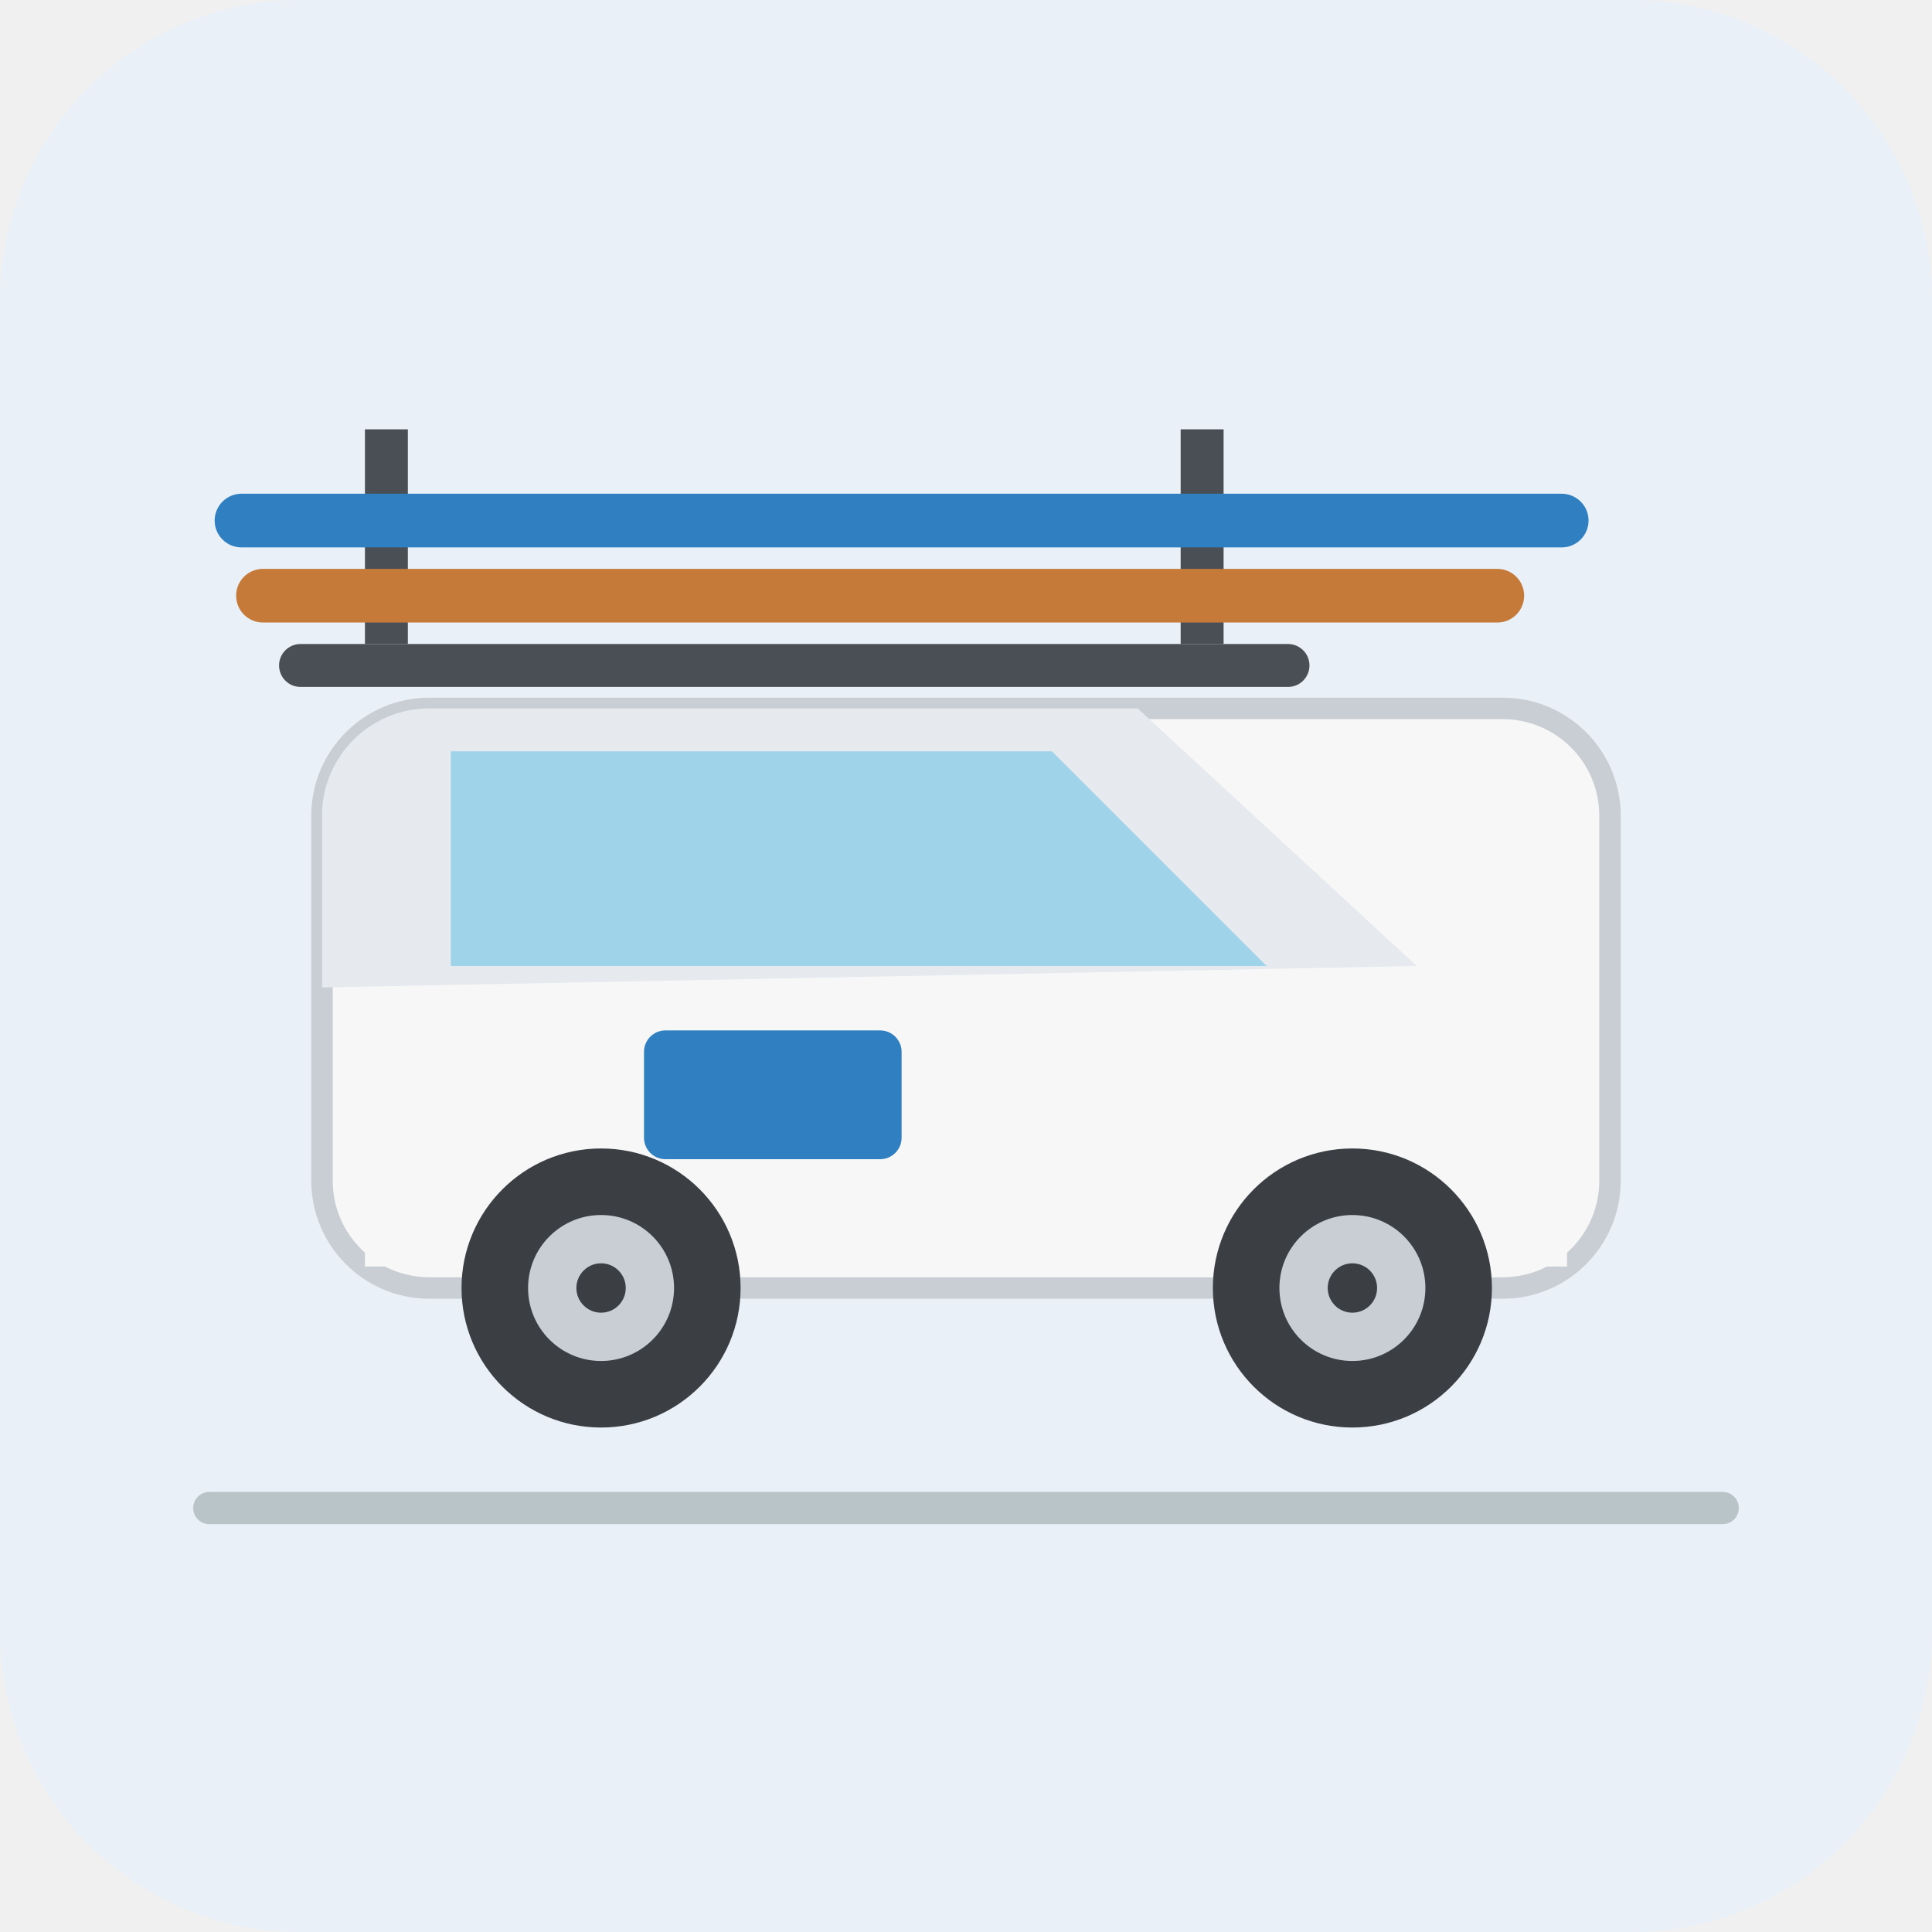
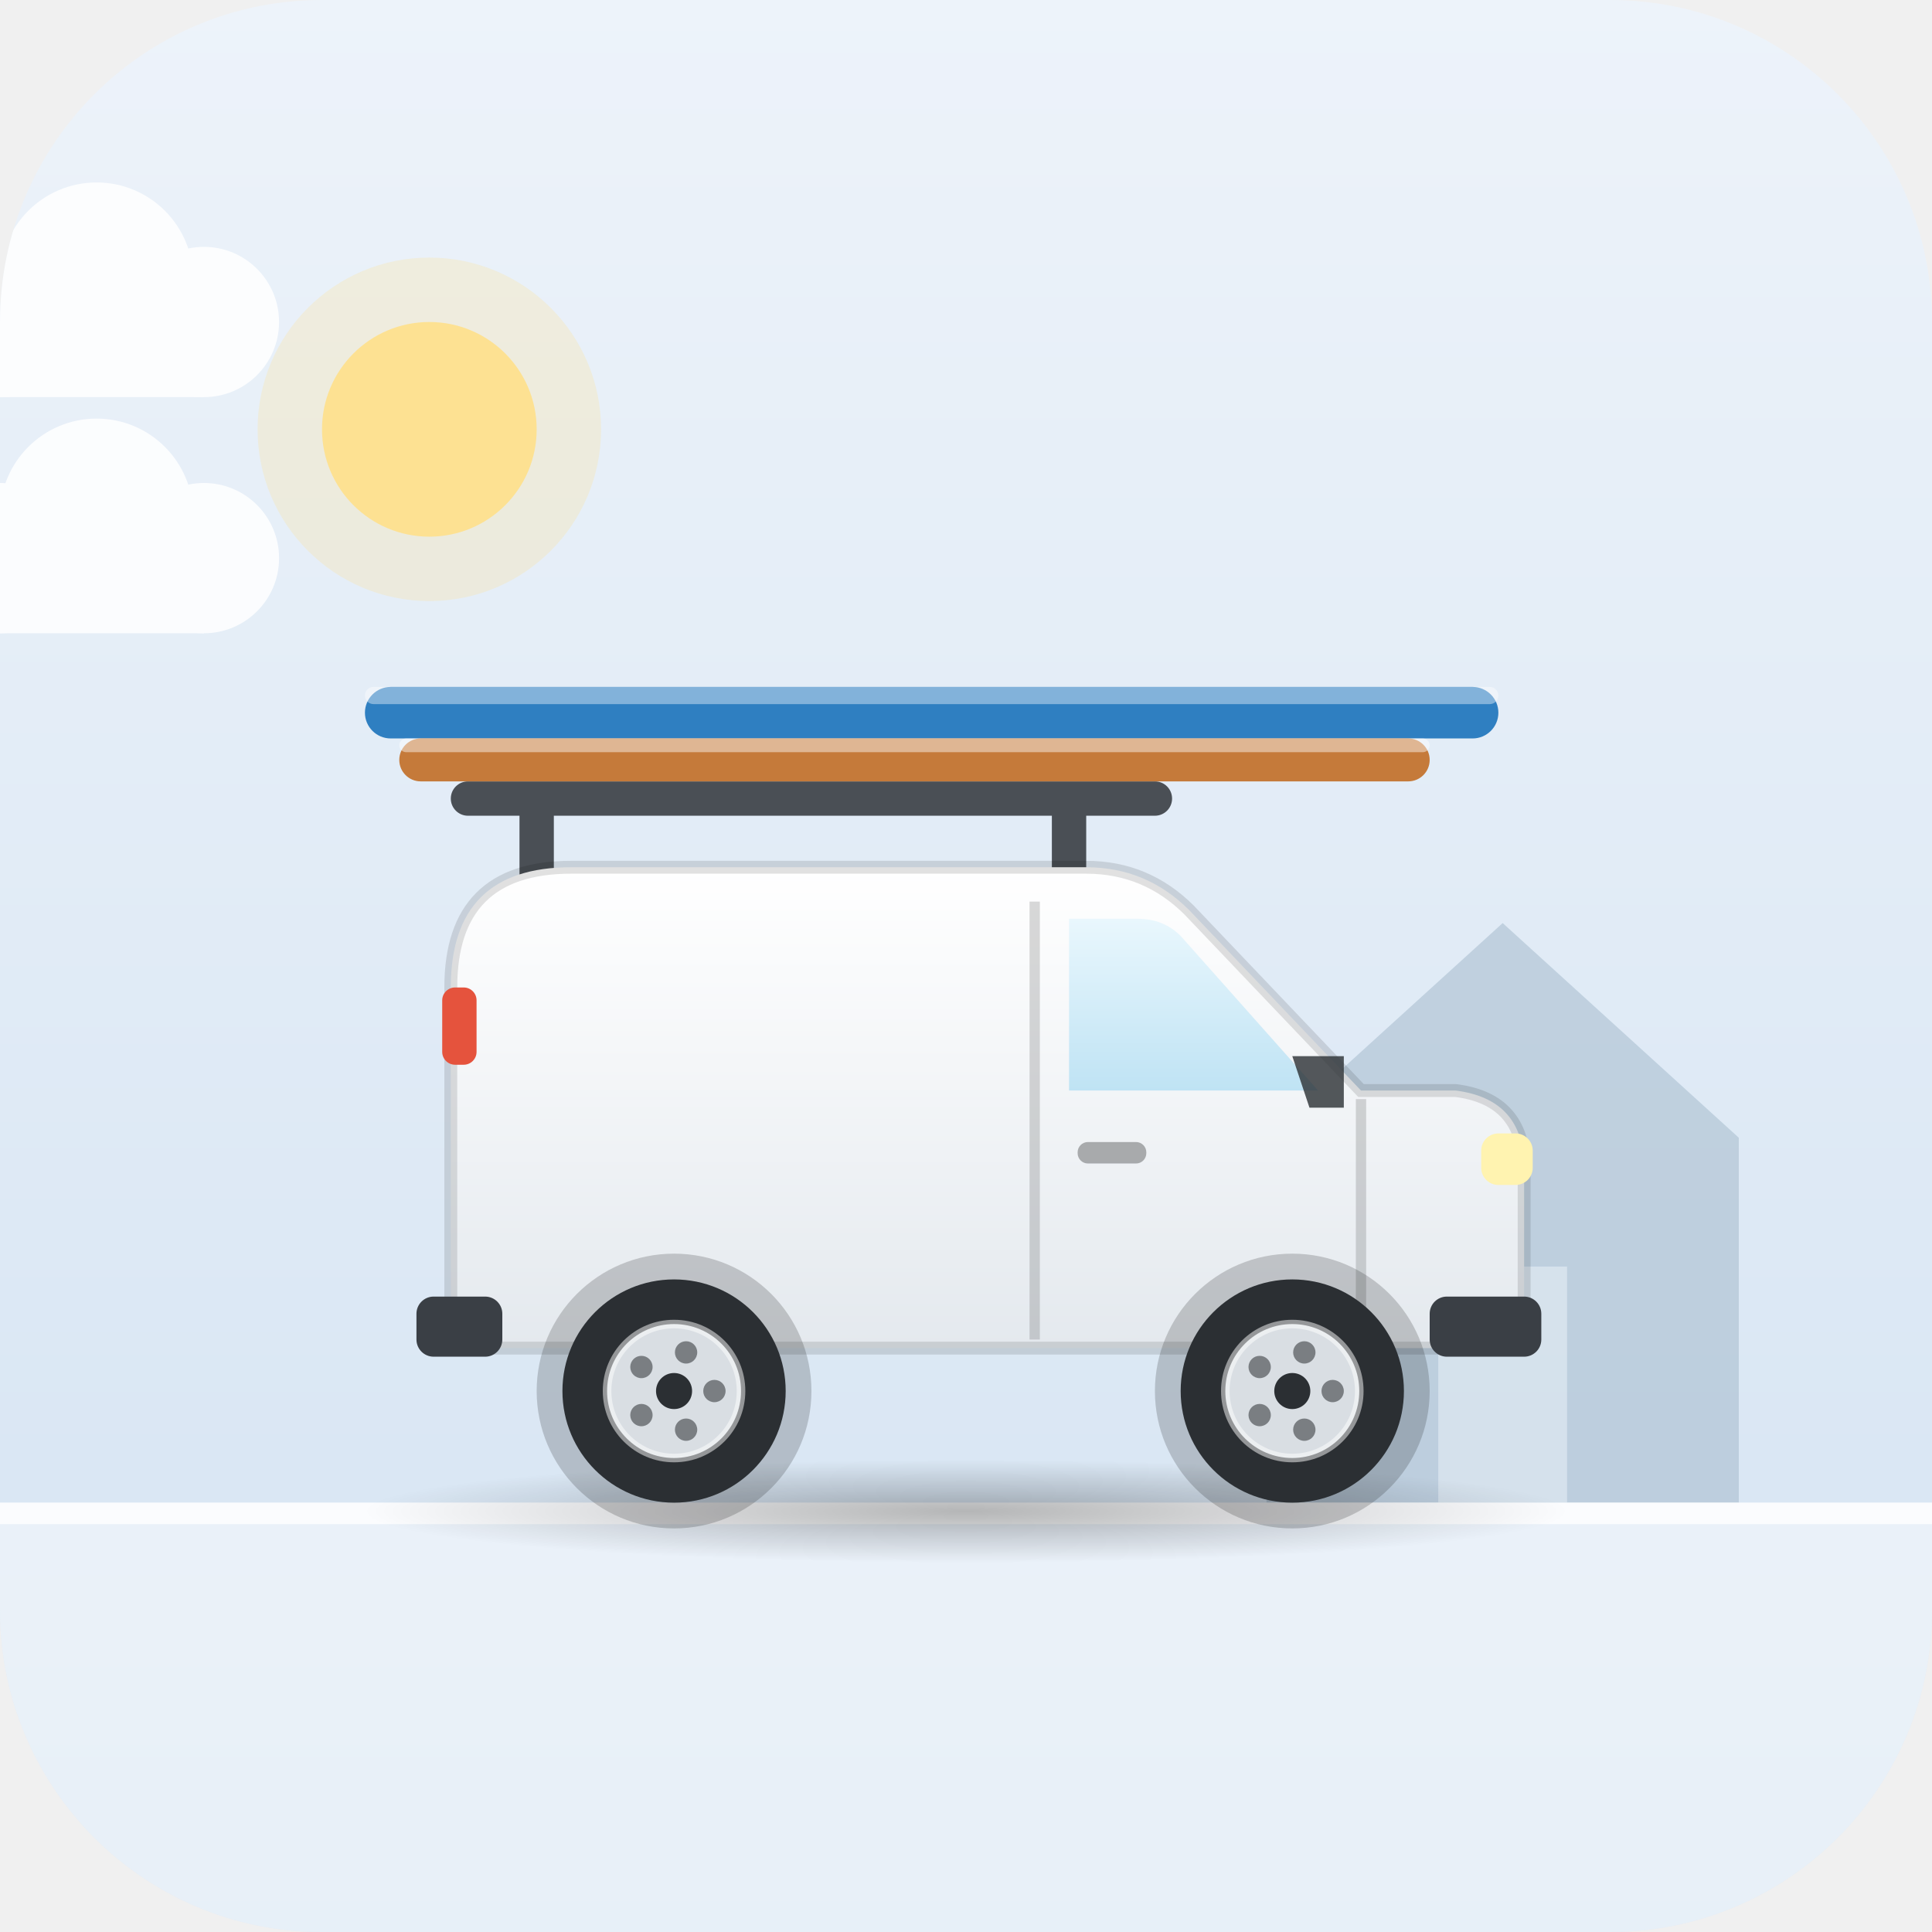
<svg xmlns="http://www.w3.org/2000/svg" viewBox="0 0 180 180" width="180" height="180">
-   <rect width="180" height="180" rx="28" fill="#e9f0f7" />
-   <rect x="30" y="66" width="120" height="54" rx="10" fill="#f7f7f7" stroke="#c9ced4" stroke-width="2" />
-   <path d="M30 92 V76 a10 10 0 0 1 10 -10 h66 l26 24 Z" fill="#e6eaee" />
-   <path d="M42 70 h56 l20 20 H42 Z" fill="#9fd3ea" />
-   <rect x="34" y="96" width="112" height="22" fill="#f7f7f7" />
-   <rect x="26" y="60" width="96" height="4" rx="2" fill="#4a4f55" />
-   <rect x="34" y="40" width="4" height="20" fill="#4a4f55" />
-   <rect x="110" y="40" width="4" height="20" fill="#4a4f55" />
-   <rect x="20" y="46" width="128" height="5" rx="2.5" fill="#2f7fc1" />
-   <rect x="22" y="53" width="120" height="5" rx="2.5" fill="#c57a3a" />
-   <rect x="60" y="96" width="24" height="12" rx="2" fill="#2f7fc1" />
-   <circle cx="56" cy="120" r="13" fill="#3b3f44" />
-   <circle cx="56" cy="120" r="6.8" fill="#c9ced4" />
-   <circle cx="56" cy="120" r="2.3" fill="#3b3f44" />
-   <circle cx="126" cy="120" r="13" fill="#3b3f44" />
-   <circle cx="126" cy="120" r="6.8" fill="#c9ced4" />
-   <circle cx="126" cy="120" r="2.3" fill="#3b3f44" />
-   <rect x="18" y="139" width="144" height="3" rx="1.5" fill="#b9c4c9" />
+   <defs>
+     <linearGradient id="fond" x1="0" y1="0" x2="0" y2="1">
+       <stop offset="0" stop-color="#edf3fa" />
+       <stop offset="1" stop-color="#d4e3f2" />
+     </linearGradient>
+     <clipPath id="cadre">
+       <rect width="180" height="180" rx="30" />
+     </clipPath>
+     <radialGradient id="ombre">
+       <stop offset="0" stop-color="#000000" stop-opacity="0.28" />
+       <stop offset="1" stop-color="#000000" stop-opacity="0" />
+     </radialGradient>
+   </defs>
+   <g clip-path="url(#cadre)">
+     <rect width="180" height="180" fill="url(#fond)" />
+     <g opacity="0.85">
+       <g>
+         <circle cx="0" cy="30" r="7" fill="#ffffff" />
+         <circle cx="9" cy="26" r="9" fill="#ffffff" />
+         <circle cx="19" cy="30" r="7" fill="#ffffff" />
+         <rect x="0" y="30" width="19" height="7" fill="#ffffff" />
+         <animateTransform attributeName="transform" type="translate" values="-30 0;200 0" dur="22s" begin="0s" repeatCount="indefinite" />
+       </g>
+     </g>
+     <g opacity="0.85">
+       <g>
+         <circle cx="0" cy="52" r="7" fill="#ffffff" />
+         <circle cx="9" cy="48" r="9" fill="#ffffff" />
+         <circle cx="19" cy="52" r="7" fill="#ffffff" />
+         <rect x="0" y="52" width="19" height="7" fill="#ffffff" />
+         <animateTransform attributeName="transform" type="translate" values="-30 0;200 0" dur="30s" begin="-11s" repeatCount="indefinite" />
+       </g>
+     </g>
+     <g opacity="0.5">
+       <path d="M118 140 V106 L140 86 L162 106 V140 Z" fill="#9fb6c8" />
+       <rect x="134" y="118" width="12" height="22" fill="#ffffff" opacity="0.5" />
+     </g>
+     <circle cx="40" cy="40" r="16" fill="#ffe08a" opacity="0.25">
+       <animate attributeName="r" values="14;19;14" dur="4s" begin="0s" repeatCount="indefinite" />
+     </circle>
+     <circle cx="40" cy="40" r="10" fill="#ffe08a" opacity="0.9" />
+     <rect x="0" y="140" width="180" height="40" fill="#ffffff" opacity="0.45" />
+     <rect x="0" y="140" width="180" height="2" fill="#ffffff" opacity="0.8" />
+     <g transform="translate(18.0 28.0) scale(0.8)">
+       <circle cx="40" cy="137" r="0" fill="#c8b89a">
+         <animate attributeName="r" values="0;5;7" dur="0.7s" begin="0.78s" fill="freeze" />
+         <animate attributeName="opacity" values="0.8;0.5;0" dur="0.7s" begin="0.78s" fill="freeze" />
+         <animate attributeName="cx" values="40;30;24" dur="0.7s" begin="0.78s" fill="freeze" />
+       </circle>
+       <circle cx="48" cy="137" r="0" fill="#c8b89a">
+         <animate attributeName="r" values="0;4;6" dur="0.7s" begin="0.78s" fill="freeze" />
+         <animate attributeName="opacity" values="0.8;0.5;0" dur="0.7s" begin="0.78s" fill="freeze" />
+         <animate attributeName="cx" values="48;38;32" dur="0.7s" begin="0.78s" fill="freeze" />
+       </circle>
+       <circle cx="118" cy="137" r="0" fill="#c8b89a">
+         <animate attributeName="r" values="0;4;6" dur="0.7s" begin="0.78s" fill="freeze" />
+         <animate attributeName="opacity" values="0.8;0.5;0" dur="0.7s" begin="0.78s" fill="freeze" />
+         <animate attributeName="cx" values="118;108;102" dur="0.7s" begin="0.78s" fill="freeze" />
+       </circle>
+       <g>
+         <animateTransform attributeName="transform" type="translate" values="-205 0;7 0;-2 0;0 0" dur="1.25s" begin="0s" keyTimes="0;0.72;0.88;1" calcMode="spline" keySplines="0.2 0.65 0.35 1;0.45 0 0.55 1;0.45 0 0.55 1" fill="freeze" />
+         <ellipse cx="90" cy="141" rx="70" ry="6" fill="url(#ombre)" />
+         <g opacity="0">
+           <animate attributeName="opacity" values="0;0.9;0;0" dur="1.25s" begin="0s" keyTimes="0;0.3;0.7;1" fill="freeze" />
+           <rect x="-4" y="92" width="18" height="3" rx="1.5" fill="#ffffff" />
+           <rect x="-12" y="104" width="24" height="3" rx="1.5" fill="#ffffff" />
+           <rect x="0" y="116" width="14" height="3" rx="1.5" fill="#ffffff" />
+         </g>
+         <g>
+           <animateTransform attributeName="transform" type="rotate" values="0 90 140;0 90 140;2.6 90 140;-1.2 90 140;0 90 140" dur="1.5s" begin="0s" keyTimes="0;0.55;0.72;0.86;1" calcMode="spline" keySplines="0 0 1 1;0.3 0 0.6 1;0.4 0 0.6 1;0.4 0 0.6 1" fill="freeze" />
+           <g>
+             <defs>
+               <linearGradient id="caisse" x1="0" y1="0" x2="0" y2="1">
+                 <stop offset="0" stop-color="#ffffff" />
+                 <stop offset="1" stop-color="#e4e9ee" />
+               </linearGradient>
+               <linearGradient id="verre" x1="0" y1="0" x2="0" y2="1">
+                 <stop offset="0" stop-color="#e9f7fd" />
+                 <stop offset="1" stop-color="#bfe3f4" />
+               </linearGradient>
+             </defs>
+             <rect x="38" y="58" width="4" height="9" fill="#4a4f55" />
+             <rect x="100" y="58" width="4" height="9" fill="#4a4f55" />
+             <rect x="30" y="56" width="84" height="4" rx="2" fill="#4a4f55" />
+             <rect x="20" y="45" width="132" height="6" rx="3" fill="#2f7fc1" />
+             <rect x="20" y="45" width="132" height="2" rx="1" fill="#ffffff" opacity="0.4" />
+             <rect x="24" y="51" width="120" height="5" rx="2.5" fill="#c57a3a" />
+             <rect x="24" y="51" width="120" height="1.6" rx="0.8" fill="#ffffff" opacity="0.45" />
+             <circle cx="150" cy="52" r="2" fill="#2f7fc1" opacity="0">
+               <animate attributeName="cy" values="52;66" dur="0.9s" begin="1.85s; 4.85s; 7.85s" fill="freeze" />
+               <animate attributeName="opacity" values="1;0" dur="0.9s" begin="1.85s; 4.85s; 7.85s" fill="freeze" />
+             </circle>
+             <path d="M30 122 V80 Q30 66 44 66 H104 Q111 66 116 71 L136 92 H147 Q155 93 155 101 V122 Z" fill="url(#caisse)" />
+             <path d="M30 122 V80 Q30 66 44 66 H104 Q111 66 116 71 L136 92 H147 Q155 93 155 101 V122 Z" fill="none" stroke="#000000" stroke-opacity="0.12" stroke-width="1.5" />
+             <path d="M102 72 H110 Q113 72 115 74 L131 92 H102 Z" fill="url(#verre)" />
+             <clipPath id="vitre">
+               <path d="M102 72 H110 Q113 72 115 74 L131 92 H102 Z" />
+             </clipPath>
+             <g clip-path="url(#vitre)">
+               <rect x="-40" y="40" width="14" height="90" fill="#ffffff" opacity="0.65" transform="skewX(-25)">
+                 <animate attributeName="x" values="-40;220;220" dur="5s" begin="1.45s" keyTimes="0;0.2;1" repeatCount="indefinite" />
+               </rect>
+             </g>
+             <path d="M98 70 V121 M136 93 V121" stroke="#000000" stroke-opacity="0.15" stroke-width="1.2" />
+             <rect x="103" y="98" width="8" height="2.5" rx="1.2" fill="#000000" opacity="0.3" />
+             <path d="M128 88 h6 v6 h-4 z" fill="#2b2f33" opacity="0.8" />
+             <rect x="26" y="116" width="10" height="7" rx="2" fill="#3a3f45" />
+             <rect x="144" y="116" width="13" height="7" rx="2" fill="#3a3f45" />
+             <rect x="150" y="97" width="6" height="6" rx="2" fill="#fff3b0">
+               <animate attributeName="fill" values="#fff3b0;#ffffff;#fff3b0" dur="0.5s" begin="0.88s" fill="freeze" />
+             </rect>
+             <rect x="29" y="80" width="4" height="9" rx="1.5" fill="#e5533d" />
+             <circle cx="56" cy="127" r="16" fill="#000000" opacity="0.18" />
+             <circle cx="128" cy="127" r="16" fill="#000000" opacity="0.18" />
+             <g>
+               <circle cx="56" cy="127" r="13" fill="#2b2f33" />
+               <circle cx="56" cy="127" r="7.8" fill="#d9dee3" />
+               <circle cx="56" cy="127" r="7.8" fill="none" stroke="#ffffff" stroke-opacity="0.5" stroke-width="1" />
+               <circle cx="60.7" cy="127.0" r="1.3" fill="#2b2f33" opacity="0.55" />
+               <circle cx="57.4" cy="131.5" r="1.3" fill="#2b2f33" opacity="0.55" />
+               <circle cx="52.2" cy="129.8" r="1.3" fill="#2b2f33" opacity="0.55" />
+               <circle cx="52.2" cy="124.2" r="1.3" fill="#2b2f33" opacity="0.55" />
+               <circle cx="57.4" cy="122.5" r="1.3" fill="#2b2f33" opacity="0.55" />
+               <circle cx="56" cy="127" r="2.1" fill="#2b2f33" />
+               <animateTransform attributeName="transform" type="rotate" values="0 56 127;900 56 127" dur="1.25s" begin="0s" calcMode="spline" keySplines="0.15 0.55 0.35 1" fill="freeze" />
+             </g>
+             <g>
+               <circle cx="128" cy="127" r="13" fill="#2b2f33" />
+               <circle cx="128" cy="127" r="7.8" fill="#d9dee3" />
+               <circle cx="128" cy="127" r="7.8" fill="none" stroke="#ffffff" stroke-opacity="0.5" stroke-width="1" />
+               <circle cx="132.7" cy="127.0" r="1.3" fill="#2b2f33" opacity="0.55" />
+               <circle cx="129.4" cy="131.5" r="1.3" fill="#2b2f33" opacity="0.55" />
+               <circle cx="124.2" cy="129.8" r="1.3" fill="#2b2f33" opacity="0.55" />
+               <circle cx="124.2" cy="124.2" r="1.3" fill="#2b2f33" opacity="0.55" />
+               <circle cx="129.4" cy="122.5" r="1.3" fill="#2b2f33" opacity="0.55" />
+               <circle cx="128" cy="127" r="2.1" fill="#2b2f33" />
+               <animateTransform attributeName="transform" type="rotate" values="0 128 127;900 128 127" dur="1.25s" begin="0s" calcMode="spline" keySplines="0.15 0.55 0.35 1" fill="freeze" />
+             </g>
+           </g>
+         </g>
+       </g>
+     </g>
+   </g>
</svg>
